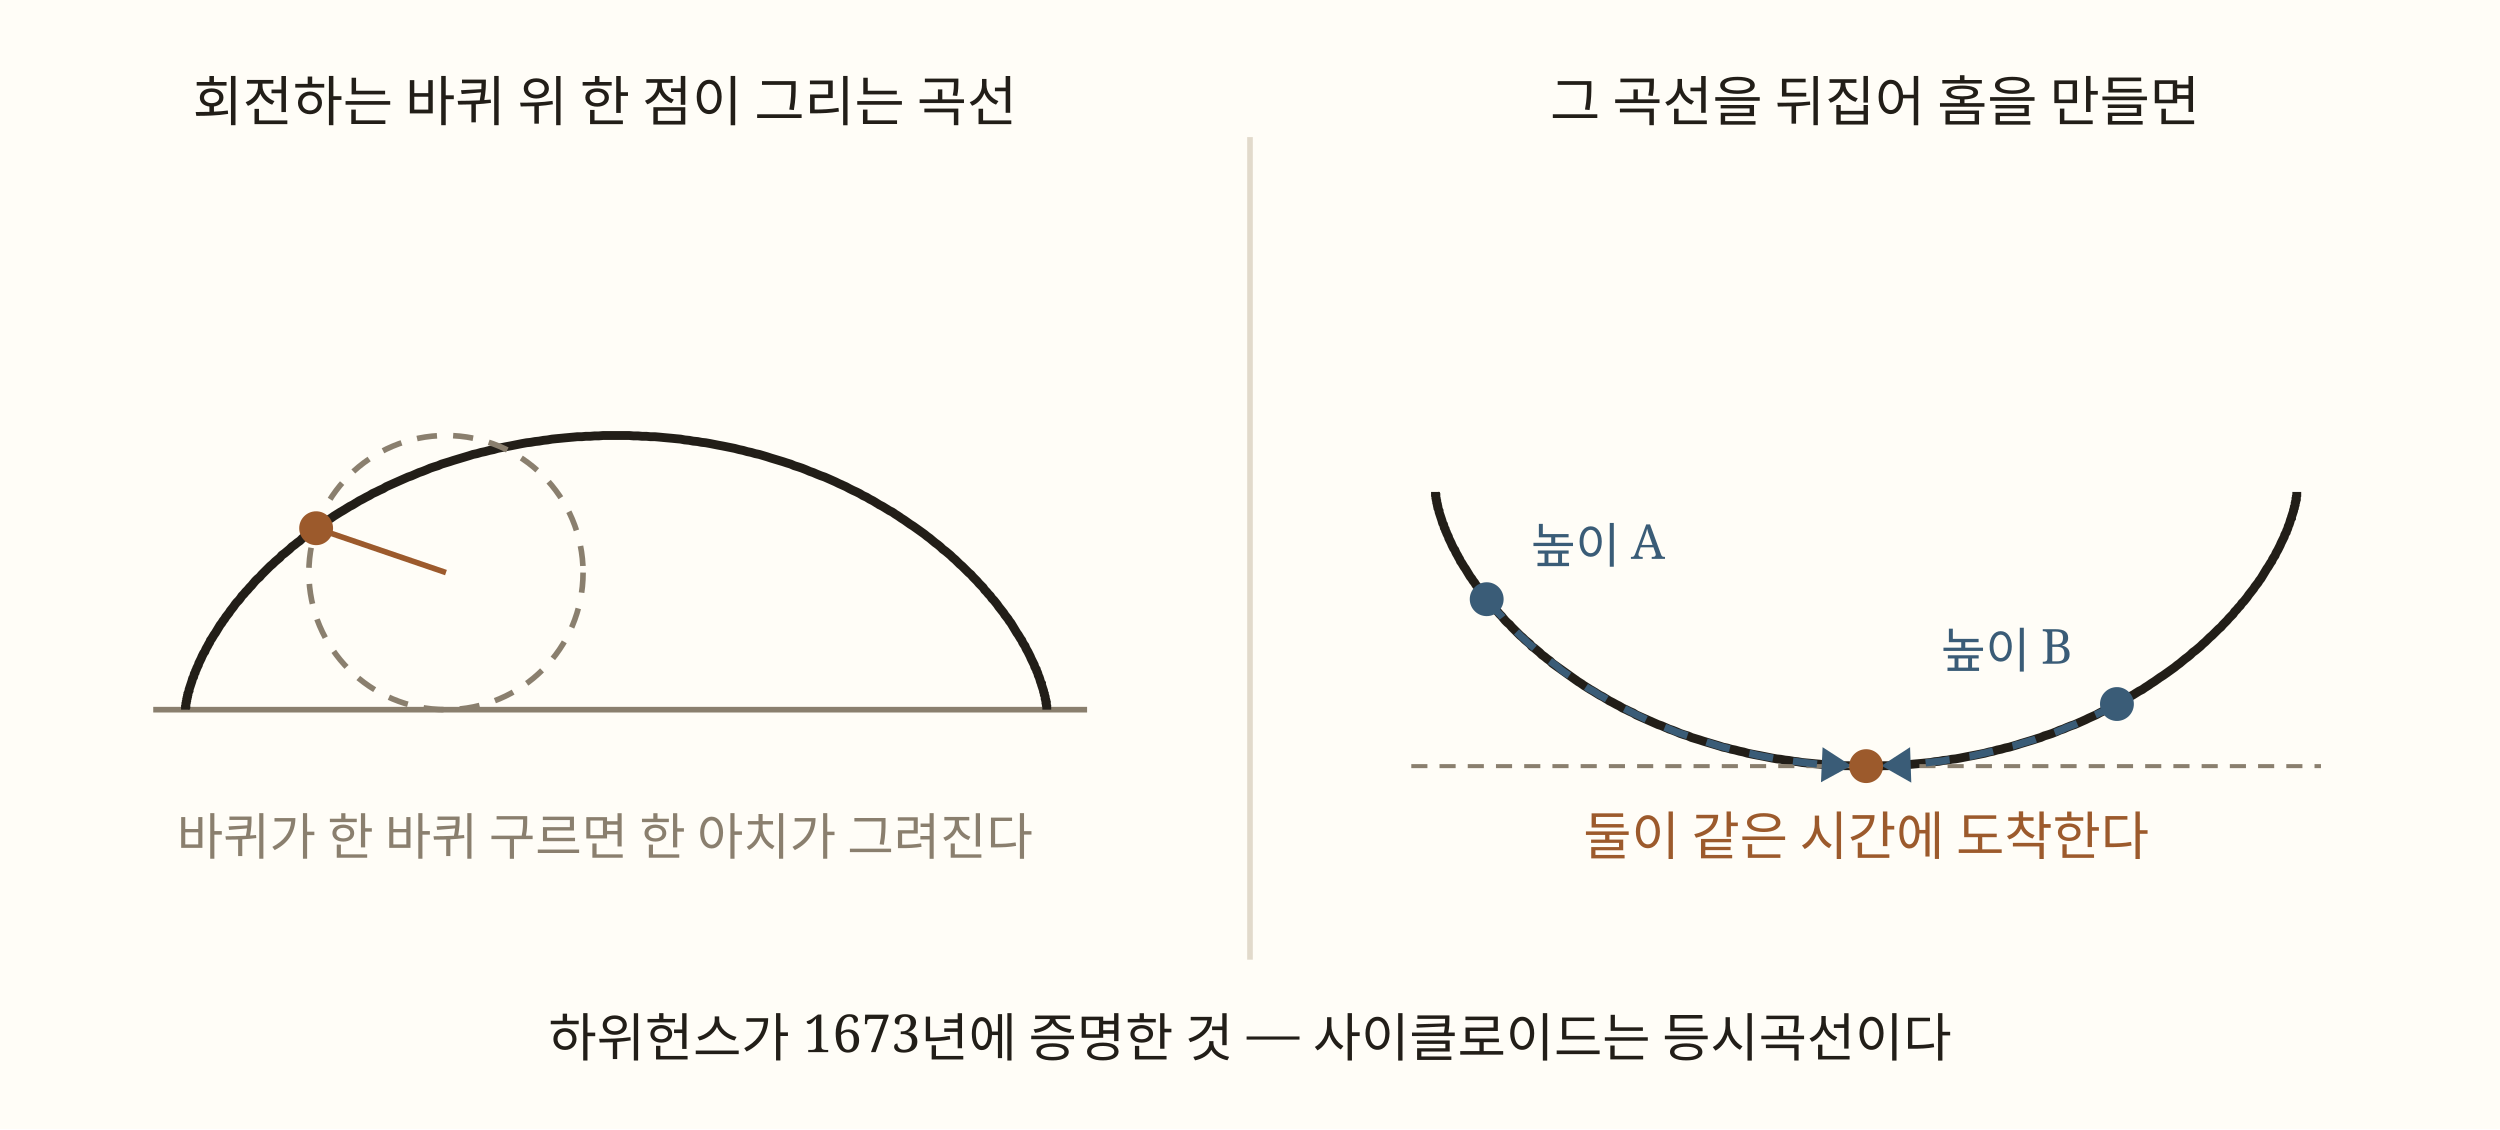
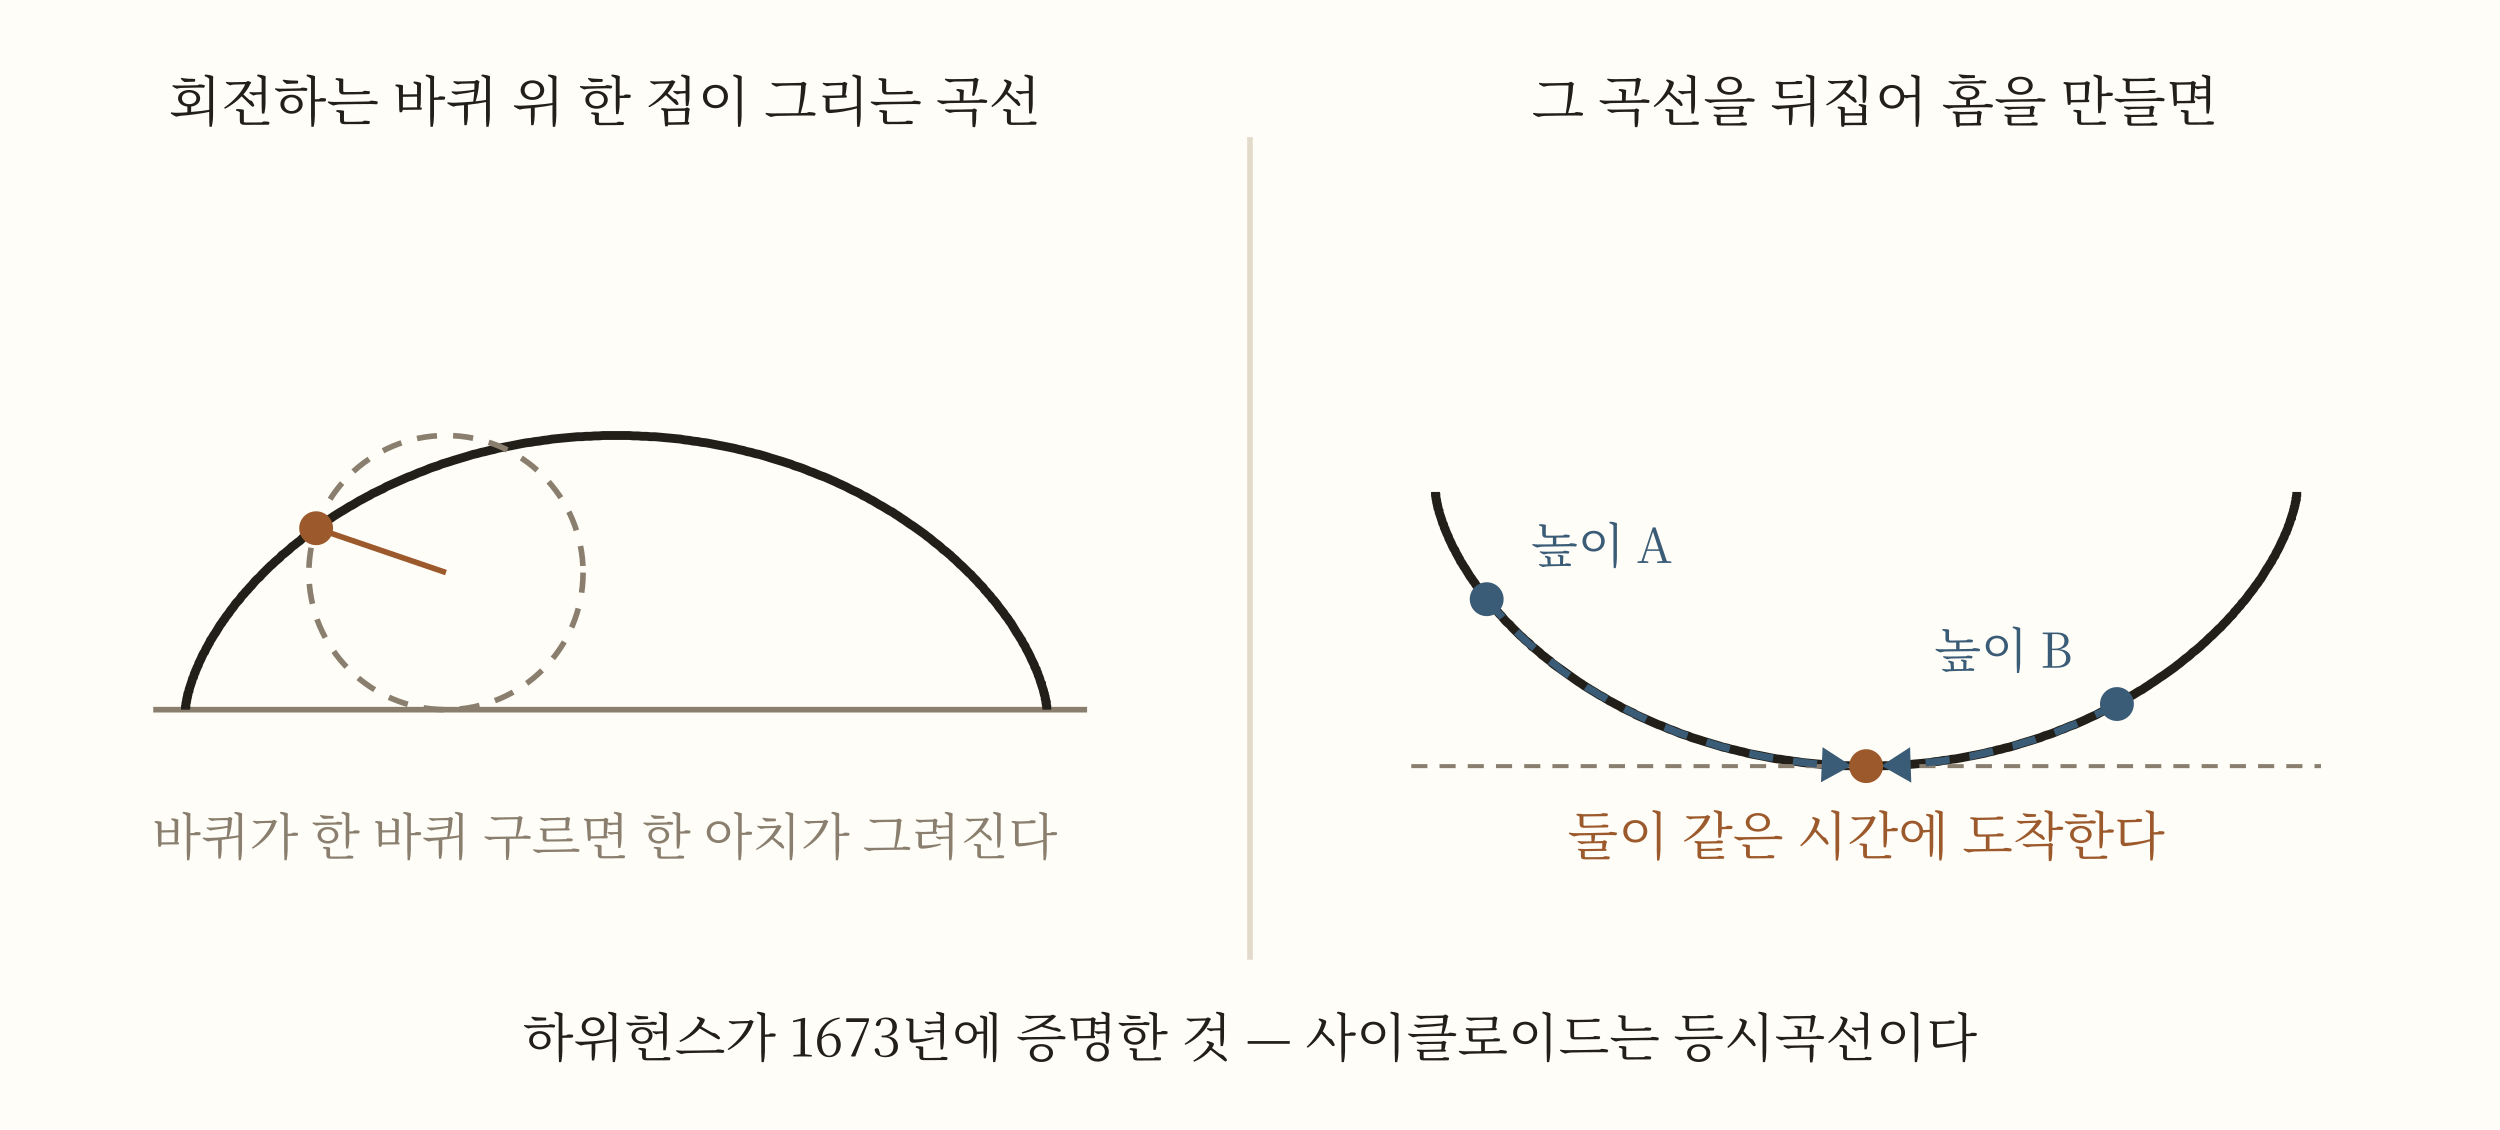
<svg xmlns="http://www.w3.org/2000/svg" viewBox="0 0 620 280" role="img" aria-label="바퀴가 굴러 그리는 사이클로이드와, 그 곡선을 뒤집은 홈에서 어느 높이에서 놓아도 바닥까지 같은 시간이 걸린다는 것">
+   <style>text{font-variant-numeric:lining-nums;font-feature-settings:"lnum" 1;}</style>
  <rect width="620" height="280" fill="#FFFDF7" />
  <line x1="310" y1="34" x2="310" y2="238" stroke="#E2DACB" stroke-width="1.4" />
-   <text x="150" y="30" font-family="EB Garamond, Georgia, serif" font-size="13.5" fill="#221E18" text-anchor="middle">회전하는 바퀴 위 한 점이 그리는 곡선</text>
+   <text x="150" y="30" font-family="EB Garamond, Georgia, 'Noto Serif KR', 'Noto Serif CJK KR', NanumMyeongjo, Batang, AppleMyungjo, serif" font-size="13.5" fill="#221E18" text-anchor="middle">회전하는 바퀴 위 한 점이 그리는 곡선</text>
  <line x1="38.0" y1="176.0" x2="269.6" y2="176.0" stroke="#8A7F6E" stroke-width="1.4" />
  <polyline points="46.0,176.0 46.0,176.0 46.0,176.0 46.0,176.0 46.0,175.9 46.0,175.9 46.0,175.8 46.0,175.8 46.0,175.7 46.0,175.7 46.0,175.6 46.0,175.5 46.0,175.4 46.0,175.3 46.1,175.2 46.1,175.1 46.1,174.9 46.1,174.8 46.1,174.6 46.1,174.5 46.2,174.3 46.2,174.2 46.2,174.0 46.3,173.8 46.3,173.6 46.3,173.4 46.4,173.2 46.4,173.0 46.5,172.8 46.5,172.5 46.6,172.3 46.6,172.0 46.7,171.8 46.8,171.5 46.9,171.3 46.9,171.0 47.0,170.7 47.1,170.4 47.2,170.1 47.3,169.8 47.4,169.5 47.5,169.2 47.6,168.9 47.7,168.5 47.8,168.2 48.0,167.9 48.1,167.5 48.2,167.1 48.4,166.8 48.5,166.4 48.7,166.0 48.8,165.7 49.0,165.3 49.2,164.9 49.3,164.5 49.5,164.1 49.7,163.7 49.9,163.3 50.1,162.8 50.3,162.4 50.5,162.0 50.8,161.6 51.0,161.1 51.2,160.7 51.5,160.2 51.7,159.8 52.0,159.3 52.2,158.8 52.5,158.4 52.8,157.9 53.1,157.4 53.4,157.0 53.7,156.5 54.0,156.0 54.3,155.5 54.6,155.0 55.0,154.5 55.3,154.0 55.7,153.5 56.0,153.0 56.4,152.5 56.8,152.0 57.1,151.5 57.5,151.0 57.9,150.5 58.3,149.9 58.7,149.4 59.2,148.9 59.6,148.4 60.0,147.8 60.5,147.3 60.9,146.8 61.4,146.3 61.9,145.7 62.4,145.2 62.8,144.7 63.3,144.1 63.8,143.6 64.4,143.1 64.9,142.5 65.4,142.0 65.9,141.5 66.5,140.9 67.0,140.4 67.6,139.9 68.2,139.3 68.8,138.8 69.4,138.3 69.9,137.7 70.6,137.2 71.2,136.7 71.8,136.2 72.4,135.6 73.1,135.1 73.7,134.6 74.4,134.1 75.0,133.5 75.7,133.0 76.4,132.5 77.1,132.0 77.8,131.5 78.5,131.0 79.2,130.5 79.9,130.0 80.6,129.5 81.3,129.0 82.1,128.5 82.8,128.0 83.6,127.5 84.4,127.0 85.1,126.6 85.9,126.1 86.7,125.6 87.5,125.2 88.3,124.7 89.1,124.2 89.9,123.8 90.8,123.3 91.6,122.9 92.4,122.4 93.3,122.0 94.1,121.6 95.0,121.2 95.8,120.7 96.7,120.3 97.6,119.9 98.5,119.5 99.4,119.1 100.3,118.7 101.2,118.3 102.1,118.0 103.0,117.6 103.9,117.2 104.8,116.9 105.8,116.5 106.7,116.1 107.6,115.8 108.6,115.5 109.5,115.1 110.5,114.8 111.5,114.5 112.4,114.2 113.4,113.9 114.4,113.6 115.4,113.3 116.4,113.0 117.3,112.7 118.3,112.5 119.3,112.2 120.3,112.0 121.4,111.7 122.4,111.5 123.4,111.2 124.4,111.0 125.4,110.8 126.5,110.6 127.5,110.4 128.5,110.2 129.5,110.0 130.6,109.8 131.6,109.7 132.7,109.5 133.7,109.4 134.8,109.2 135.8,109.1 136.9,108.9 137.9,108.8 139.0,108.7 140.0,108.6 141.1,108.5 142.2,108.4 143.2,108.3 144.3,108.3 145.3,108.2 146.4,108.2 147.5,108.1 148.5,108.1 149.6,108.0 150.7,108.0 151.7,108.0 152.8,108.0 153.9,108.0 155.0,108.0 156.0,108.0 157.1,108.1 158.2,108.1 159.2,108.2 160.3,108.2 161.3,108.3 162.4,108.3 163.5,108.4 164.5,108.5 165.6,108.6 166.7,108.7 167.7,108.8 168.8,108.9 169.8,109.1 170.9,109.2 171.9,109.4 173.0,109.5 174.0,109.7 175.0,109.8 176.1,110.0 177.1,110.2 178.1,110.4 179.2,110.6 180.2,110.8 181.2,111.0 182.2,111.2 183.3,111.5 184.3,111.7 185.3,112.0 186.3,112.2 187.3,112.5 188.3,112.7 189.3,113.0 190.3,113.3 191.2,113.6 192.2,113.9 193.2,114.2 194.2,114.5 195.1,114.8 196.1,115.1 197.0,115.5 198.0,115.8 198.9,116.1 199.9,116.5 200.8,116.9 201.7,117.2 202.6,117.6 203.6,118.0 204.5,118.3 205.4,118.7 206.3,119.1 207.2,119.5 208.0,119.9 208.9,120.3 209.8,120.7 210.7,121.2 211.5,121.6 212.4,122.0 213.2,122.4 214.0,122.9 214.9,123.3 215.7,123.8 216.5,124.2 217.3,124.7 218.1,125.2 218.9,125.6 219.7,126.1 220.5,126.6 221.3,127.0 222.0,127.5 222.8,128.0 223.5,128.5 224.3,129.0 225.0,129.5 225.7,130.0 226.5,130.5 227.2,131.0 227.9,131.5 228.6,132.0 229.3,132.5 229.9,133.0 230.6,133.5 231.3,134.1 231.9,134.6 232.6,135.1 233.2,135.6 233.8,136.2 234.5,136.7 235.1,137.2 235.7,137.7 236.3,138.3 236.9,138.8 237.4,139.3 238.0,139.9 238.6,140.4 239.1,140.9 239.7,141.5 240.2,142.0 240.8,142.5 241.3,143.1 241.8,143.6 242.3,144.1 242.8,144.7 243.3,145.2 243.8,145.7 244.2,146.3 244.7,146.8 245.1,147.3 245.6,147.8 246.0,148.4 246.5,148.9 246.9,149.4 247.3,149.9 247.7,150.5 248.1,151.0 248.5,151.5 248.9,152.0 249.2,152.5 249.6,153.0 250.0,153.5 250.3,154.0 250.7,154.5 251.0,155.0 251.3,155.5 251.6,156.0 251.9,156.5 252.2,157.0 252.5,157.4 252.8,157.9 253.1,158.4 253.4,158.8 253.6,159.3 253.9,159.8 254.2,160.2 254.4,160.7 254.6,161.1 254.9,161.6 255.1,162.0 255.3,162.4 255.5,162.8 255.7,163.3 255.9,163.7 256.1,164.1 256.3,164.5 256.5,164.9 256.6,165.3 256.8,165.7 257.0,166.0 257.1,166.4 257.3,166.8 257.4,167.1 257.5,167.5 257.7,167.9 257.8,168.2 257.9,168.5 258.0,168.9 258.1,169.2 258.3,169.5 258.3,169.8 258.4,170.1 258.5,170.4 258.6,170.7 258.7,171.0 258.8,171.3 258.8,171.5 258.9,171.8 259.0,172.0 259.0,172.3 259.1,172.5 259.2,172.8 259.2,173.0 259.2,173.2 259.3,173.4 259.3,173.6 259.4,173.8 259.4,174.0 259.4,174.2 259.5,174.3 259.5,174.5 259.5,174.6 259.5,174.8 259.5,174.9 259.6,175.1 259.6,175.2 259.6,175.3 259.6,175.4 259.6,175.5 259.6,175.6 259.6,175.7 259.6,175.7 259.6,175.8 259.6,175.8 259.6,175.9 259.6,175.9 259.6,176.0 259.6,176.0 259.6,176.0 259.6,176.0" fill="none" stroke="#221E18" stroke-width="2.2" />
  <circle cx="110.6" cy="142.0" r="34.0" fill="none" stroke="#8A7F6E" stroke-width="1.4" stroke-dasharray="5 4" />
  <line x1="110.6" y1="142.0" x2="78.4" y2="131.0" stroke="#9C5A2C" stroke-width="1.4" />
  <circle cx="78.4" cy="131.0" r="4.2" fill="#9C5A2C" />
-   <text x="150" y="212" font-family="EB Garamond, Georgia, serif" font-size="12.5" fill="#8A7F6E" text-anchor="middle">바퀴가 한 바퀴 구르면 한 아치가 그려진다</text>
-   <text x="465" y="30" font-family="EB Garamond, Georgia, serif" font-size="13.5" fill="#221E18" text-anchor="middle">그 곡선을 뒤집어 홈을 만들면</text>
+   <text x="150" y="212" font-family="EB Garamond, Georgia, 'Noto Serif KR', 'Noto Serif CJK KR', NanumMyeongjo, Batang, AppleMyungjo, serif" font-size="12.5" fill="#8A7F6E" text-anchor="middle">바퀴가 한 바퀴 구르면 한 아치가 그려진다</text>
+   <text x="465" y="30" font-family="EB Garamond, Georgia, 'Noto Serif KR', 'Noto Serif CJK KR', NanumMyeongjo, Batang, AppleMyungjo, serif" font-size="13.5" fill="#221E18" text-anchor="middle">그 곡선을 뒤집어 홈을 만들면</text>
  <polyline points="356.0,122.0 356.0,122.0 356.0,122.0 356.0,122.0 356.0,122.1 356.0,122.1 356.0,122.2 356.0,122.2 356.0,122.3 356.0,122.3 356.0,122.4 356.0,122.5 356.0,122.6 356.0,122.7 356.1,122.8 356.1,122.9 356.1,123.1 356.1,123.2 356.1,123.4 356.1,123.5 356.2,123.7 356.2,123.8 356.2,124.0 356.3,124.2 356.3,124.4 356.3,124.6 356.4,124.8 356.4,125.0 356.5,125.2 356.5,125.5 356.6,125.7 356.6,126.0 356.7,126.2 356.8,126.5 356.9,126.7 356.9,127.0 357.0,127.3 357.1,127.6 357.2,127.9 357.3,128.2 357.4,128.5 357.5,128.8 357.6,129.1 357.7,129.5 357.8,129.8 358.0,130.1 358.1,130.5 358.2,130.9 358.4,131.2 358.5,131.6 358.7,132.0 358.8,132.3 359.0,132.7 359.2,133.1 359.3,133.5 359.5,133.9 359.7,134.3 359.9,134.7 360.1,135.2 360.3,135.6 360.5,136.0 360.8,136.4 361.0,136.9 361.2,137.3 361.5,137.8 361.7,138.2 362.0,138.7 362.2,139.2 362.5,139.6 362.8,140.1 363.1,140.6 363.4,141.0 363.7,141.5 364.0,142.0 364.3,142.5 364.6,143.0 365.0,143.5 365.3,144.0 365.7,144.5 366.0,145.0 366.4,145.5 366.8,146.0 367.1,146.5 367.5,147.0 367.9,147.5 368.3,148.1 368.7,148.6 369.2,149.1 369.6,149.6 370.0,150.2 370.5,150.7 370.9,151.2 371.4,151.7 371.9,152.3 372.4,152.8 372.8,153.3 373.3,153.9 373.8,154.4 374.4,154.9 374.9,155.5 375.4,156.0 375.9,156.5 376.5,157.1 377.0,157.6 377.6,158.1 378.2,158.7 378.8,159.2 379.4,159.7 379.9,160.3 380.6,160.8 381.2,161.3 381.8,161.8 382.4,162.4 383.1,162.9 383.7,163.4 384.4,163.9 385.0,164.5 385.7,165.0 386.4,165.5 387.1,166.0 387.8,166.5 388.5,167.0 389.2,167.5 389.9,168.0 390.6,168.5 391.3,169.0 392.1,169.5 392.8,170.0 393.6,170.5 394.4,171.0 395.1,171.4 395.9,171.9 396.7,172.4 397.5,172.8 398.3,173.3 399.1,173.8 399.9,174.2 400.8,174.7 401.6,175.1 402.4,175.6 403.3,176.0 404.1,176.4 405.0,176.8 405.8,177.3 406.7,177.7 407.6,178.1 408.5,178.5 409.4,178.9 410.3,179.3 411.2,179.7 412.1,180.0 413.0,180.4 413.9,180.8 414.8,181.1 415.8,181.5 416.7,181.9 417.6,182.2 418.6,182.5 419.5,182.9 420.5,183.2 421.5,183.5 422.4,183.8 423.4,184.1 424.4,184.4 425.4,184.7 426.4,185.0 427.3,185.3 428.3,185.5 429.3,185.8 430.3,186.0 431.4,186.3 432.4,186.5 433.4,186.8 434.4,187.0 435.4,187.2 436.5,187.4 437.5,187.6 438.5,187.8 439.5,188.0 440.6,188.2 441.6,188.3 442.7,188.5 443.7,188.6 444.8,188.8 445.8,188.9 446.9,189.1 447.9,189.2 449.0,189.3 450.0,189.4 451.1,189.5 452.2,189.6 453.2,189.7 454.3,189.7 455.3,189.8 456.4,189.8 457.5,189.9 458.5,189.9 459.6,190.0 460.7,190.0 461.7,190.0 462.8,190.0 463.9,190.0 465.0,190.0 466.0,190.0 467.1,189.9 468.2,189.9 469.2,189.8 470.3,189.8 471.3,189.7 472.4,189.7 473.5,189.6 474.5,189.5 475.6,189.4 476.7,189.3 477.7,189.2 478.8,189.1 479.8,188.9 480.9,188.8 481.9,188.6 483.0,188.5 484.0,188.3 485.0,188.2 486.1,188.0 487.1,187.8 488.1,187.6 489.2,187.4 490.2,187.2 491.2,187.0 492.2,186.8 493.3,186.5 494.3,186.3 495.3,186.0 496.3,185.8 497.3,185.5 498.3,185.3 499.3,185.0 500.3,184.7 501.2,184.4 502.2,184.1 503.2,183.8 504.2,183.5 505.1,183.2 506.1,182.9 507.0,182.5 508.0,182.2 508.9,181.9 509.9,181.5 510.8,181.1 511.7,180.8 512.6,180.4 513.6,180.0 514.5,179.7 515.4,179.3 516.3,178.9 517.2,178.5 518.0,178.1 518.9,177.7 519.8,177.3 520.7,176.8 521.5,176.4 522.4,176.0 523.2,175.6 524.0,175.1 524.9,174.7 525.7,174.2 526.5,173.8 527.3,173.3 528.1,172.8 528.9,172.4 529.7,171.9 530.5,171.4 531.3,171.0 532.0,170.5 532.8,170.0 533.5,169.5 534.3,169.0 535.0,168.5 535.7,168.0 536.5,167.5 537.2,167.0 537.9,166.5 538.6,166.0 539.3,165.5 539.9,165.0 540.6,164.5 541.3,163.9 541.9,163.4 542.6,162.9 543.2,162.4 543.8,161.8 544.5,161.3 545.1,160.8 545.7,160.3 546.3,159.7 546.9,159.2 547.4,158.7 548.0,158.1 548.6,157.6 549.1,157.1 549.7,156.5 550.2,156.0 550.8,155.5 551.3,154.9 551.8,154.4 552.3,153.9 552.8,153.3 553.3,152.8 553.8,152.3 554.2,151.7 554.7,151.2 555.1,150.7 555.6,150.2 556.0,149.6 556.5,149.1 556.9,148.6 557.3,148.1 557.7,147.5 558.1,147.0 558.5,146.5 558.9,146.0 559.2,145.5 559.6,145.0 560.0,144.5 560.3,144.0 560.7,143.5 561.0,143.0 561.3,142.5 561.6,142.0 561.9,141.5 562.2,141.0 562.5,140.6 562.8,140.1 563.1,139.6 563.4,139.2 563.6,138.7 563.9,138.2 564.2,137.8 564.4,137.3 564.6,136.9 564.9,136.4 565.1,136.0 565.3,135.6 565.5,135.2 565.7,134.7 565.9,134.3 566.1,133.9 566.3,133.5 566.5,133.1 566.6,132.7 566.8,132.3 567.0,132.0 567.1,131.6 567.3,131.2 567.4,130.9 567.5,130.5 567.7,130.1 567.8,129.8 567.9,129.5 568.0,129.1 568.1,128.8 568.3,128.5 568.3,128.2 568.4,127.9 568.5,127.6 568.6,127.3 568.7,127.0 568.8,126.7 568.8,126.5 568.9,126.2 569.0,126.0 569.0,125.7 569.1,125.5 569.2,125.2 569.2,125.0 569.2,124.8 569.3,124.6 569.3,124.4 569.4,124.2 569.4,124.0 569.4,123.8 569.5,123.7 569.5,123.5 569.5,123.4 569.5,123.2 569.5,123.1 569.6,122.9 569.6,122.8 569.6,122.7 569.6,122.6 569.6,122.5 569.6,122.4 569.6,122.3 569.6,122.3 569.6,122.2 569.6,122.2 569.6,122.1 569.6,122.1 569.6,122.0 569.6,122.0 569.6,122.0 569.6,122.0" fill="none" stroke="#221E18" stroke-width="2.2" />
  <line x1="350.0" y1="190.0" x2="575.6" y2="190.0" stroke="#8A7F6E" stroke-width="1" stroke-dasharray="4 3" />
  <polyline points="368.7,148.6 369.4,149.4 370.1,150.2 370.8,151.0 371.5,151.9 372.3,152.7 373.0,153.6 373.8,154.4 374.7,155.2 375.5,156.1 376.3,156.9 377.2,157.8 378.1,158.6 379.0,159.5 380.0,160.3 380.9,161.1 381.9,162.0 382.9,162.8 383.9,163.6 385.0,164.4 386.1,165.2 387.1,166.1 388.2,166.9 389.4,167.7 390.5,168.4 391.7,169.2 392.8,170.0 394.0,170.8 395.3,171.5 396.5,172.3 397.8,173.0 399.0,173.7 400.3,174.4 401.6,175.1 403.0,175.8 404.3,176.5 405.7,177.2 407.0,177.8 408.4,178.5 409.8,179.1 411.3,179.7 412.7,180.3 414.2,180.9 415.6,181.5 417.1,182.0 418.6,182.5 420.1,183.1 421.6,183.6 423.2,184.0 424.7,184.5 426.3,185.0 427.8,185.4 429.4,185.8 431.0,186.2 432.6,186.6 434.2,186.9 435.8,187.3 437.4,187.6 439.1,187.9 440.7,188.2 442.4,188.5 444.0,188.7 445.7,188.9 447.3,189.1 449.0,189.3 450.7,189.5 452.3,189.6 454.0,189.7 455.7,189.8" fill="none" stroke="#3A5C77" stroke-width="1.8" stroke-dasharray="6 5" />
  <polygon points="459.1,189.9 451.6,194.0 452.0,185.3" fill="#3A5C77" />
  <polyline points="525.0,174.6 524.3,175.0 523.6,175.4 522.8,175.7 522.1,176.1 521.4,176.5 520.7,176.8 519.9,177.2 519.2,177.5 518.4,177.9 517.7,178.2 516.9,178.6 516.2,178.9 515.4,179.3 514.7,179.6 513.9,179.9 513.1,180.2 512.3,180.5 511.5,180.9 510.7,181.2 510.0,181.5 509.2,181.8 508.4,182.1 507.5,182.4 506.7,182.6 505.9,182.9 505.1,183.2 504.3,183.5 503.5,183.7 502.6,184.0 501.8,184.2 501.0,184.5 500.1,184.7 499.3,185.0 498.4,185.2 497.6,185.5 496.7,185.7 495.9,185.9 495.0,186.1 494.2,186.3 493.3,186.5 492.5,186.7 491.6,186.9 490.7,187.1 489.8,187.3 489.0,187.5 488.1,187.6 487.2,187.8 486.3,187.9 485.4,188.1 484.6,188.2 483.7,188.4 482.8,188.5 481.9,188.7 481.0,188.8 480.1,188.9 479.2,189.0 478.3,189.1 477.4,189.2 476.5,189.3 475.6,189.4 474.7,189.5 473.8,189.6 472.9,189.6 472.0,189.7 471.1,189.7 470.2,189.8 469.3,189.8 468.4,189.9" fill="none" stroke="#3A5C77" stroke-width="1.8" stroke-dasharray="6 5" />
  <polygon points="466.6,189.9 473.7,185.3 474.0,194.1" fill="#3A5C77" />
  <circle cx="368.7" cy="148.6" r="4.2" fill="#3A5C77" />
  <circle cx="525.0" cy="174.6" r="4.2" fill="#3A5C77" />
  <circle cx="462.8" cy="190.0" r="4.2" fill="#9C5A2C" />
-   <text x="379.7" y="139.6" font-family="EB Garamond, Georgia, serif" font-size="12" fill="#3A5C77">높이 A</text>
-   <text x="514.0" y="165.6" font-family="EB Garamond, Georgia, serif" font-size="12" fill="#3A5C77" text-anchor="end">높이 B</text>
-   <text x="462.8" y="212" font-family="EB Garamond, Georgia, serif" font-size="13" fill="#9C5A2C" text-anchor="middle">둘이 같은 시간에 도착한다</text>
-   <text x="310" y="262" font-family="EB Garamond, Georgia, serif" font-size="13" fill="#221E18" text-anchor="middle">하위헌스가 1673년에 증명한 것 — 사이클로이드는 등시곡선이다</text>
+   <text x="379.7" y="139.6" font-family="EB Garamond, Georgia, 'Noto Serif KR', 'Noto Serif CJK KR', NanumMyeongjo, Batang, AppleMyungjo, serif" font-size="12" fill="#3A5C77">높이 A</text>
+   <text x="514.0" y="165.6" font-family="EB Garamond, Georgia, 'Noto Serif KR', 'Noto Serif CJK KR', NanumMyeongjo, Batang, AppleMyungjo, serif" font-size="12" fill="#3A5C77" text-anchor="end">높이 B</text>
+   <text x="462.8" y="212" font-family="EB Garamond, Georgia, 'Noto Serif KR', 'Noto Serif CJK KR', NanumMyeongjo, Batang, AppleMyungjo, serif" font-size="13" fill="#9C5A2C" text-anchor="middle">둘이 같은 시간에 도착한다</text>
+   <text x="310" y="262" font-family="EB Garamond, Georgia, 'Noto Serif KR', 'Noto Serif CJK KR', NanumMyeongjo, Batang, AppleMyungjo, serif" font-size="13" fill="#221E18" text-anchor="middle">하위헌스가 1673년에 증명한 것 — 사이클로이드는 등시곡선이다</text>
</svg>
